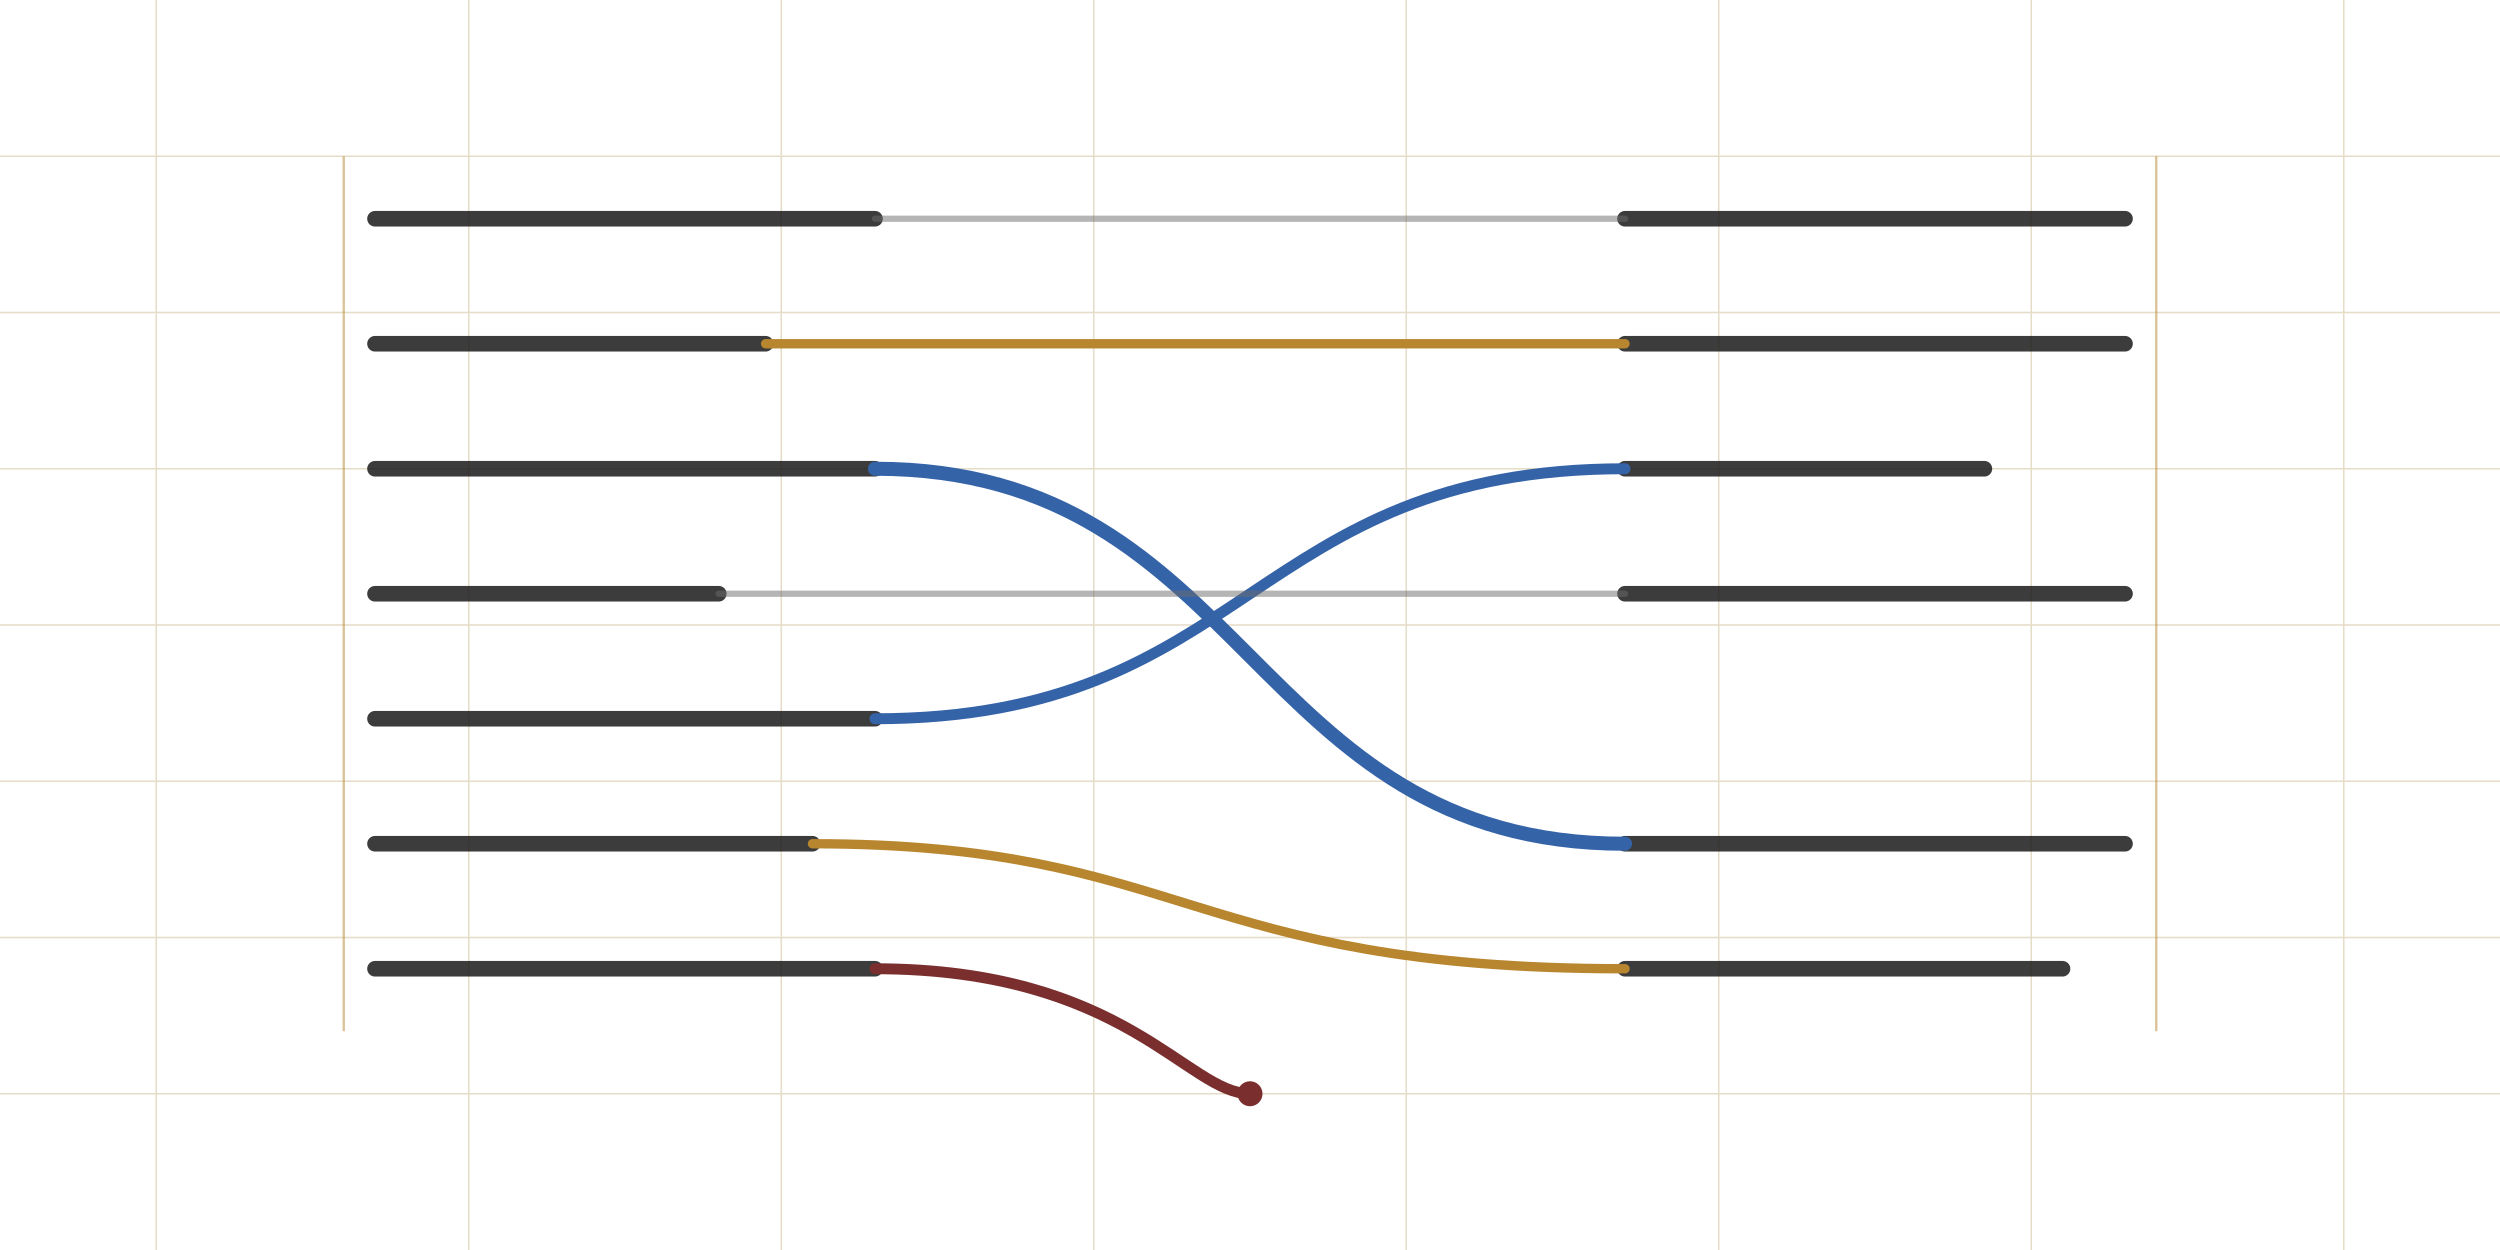
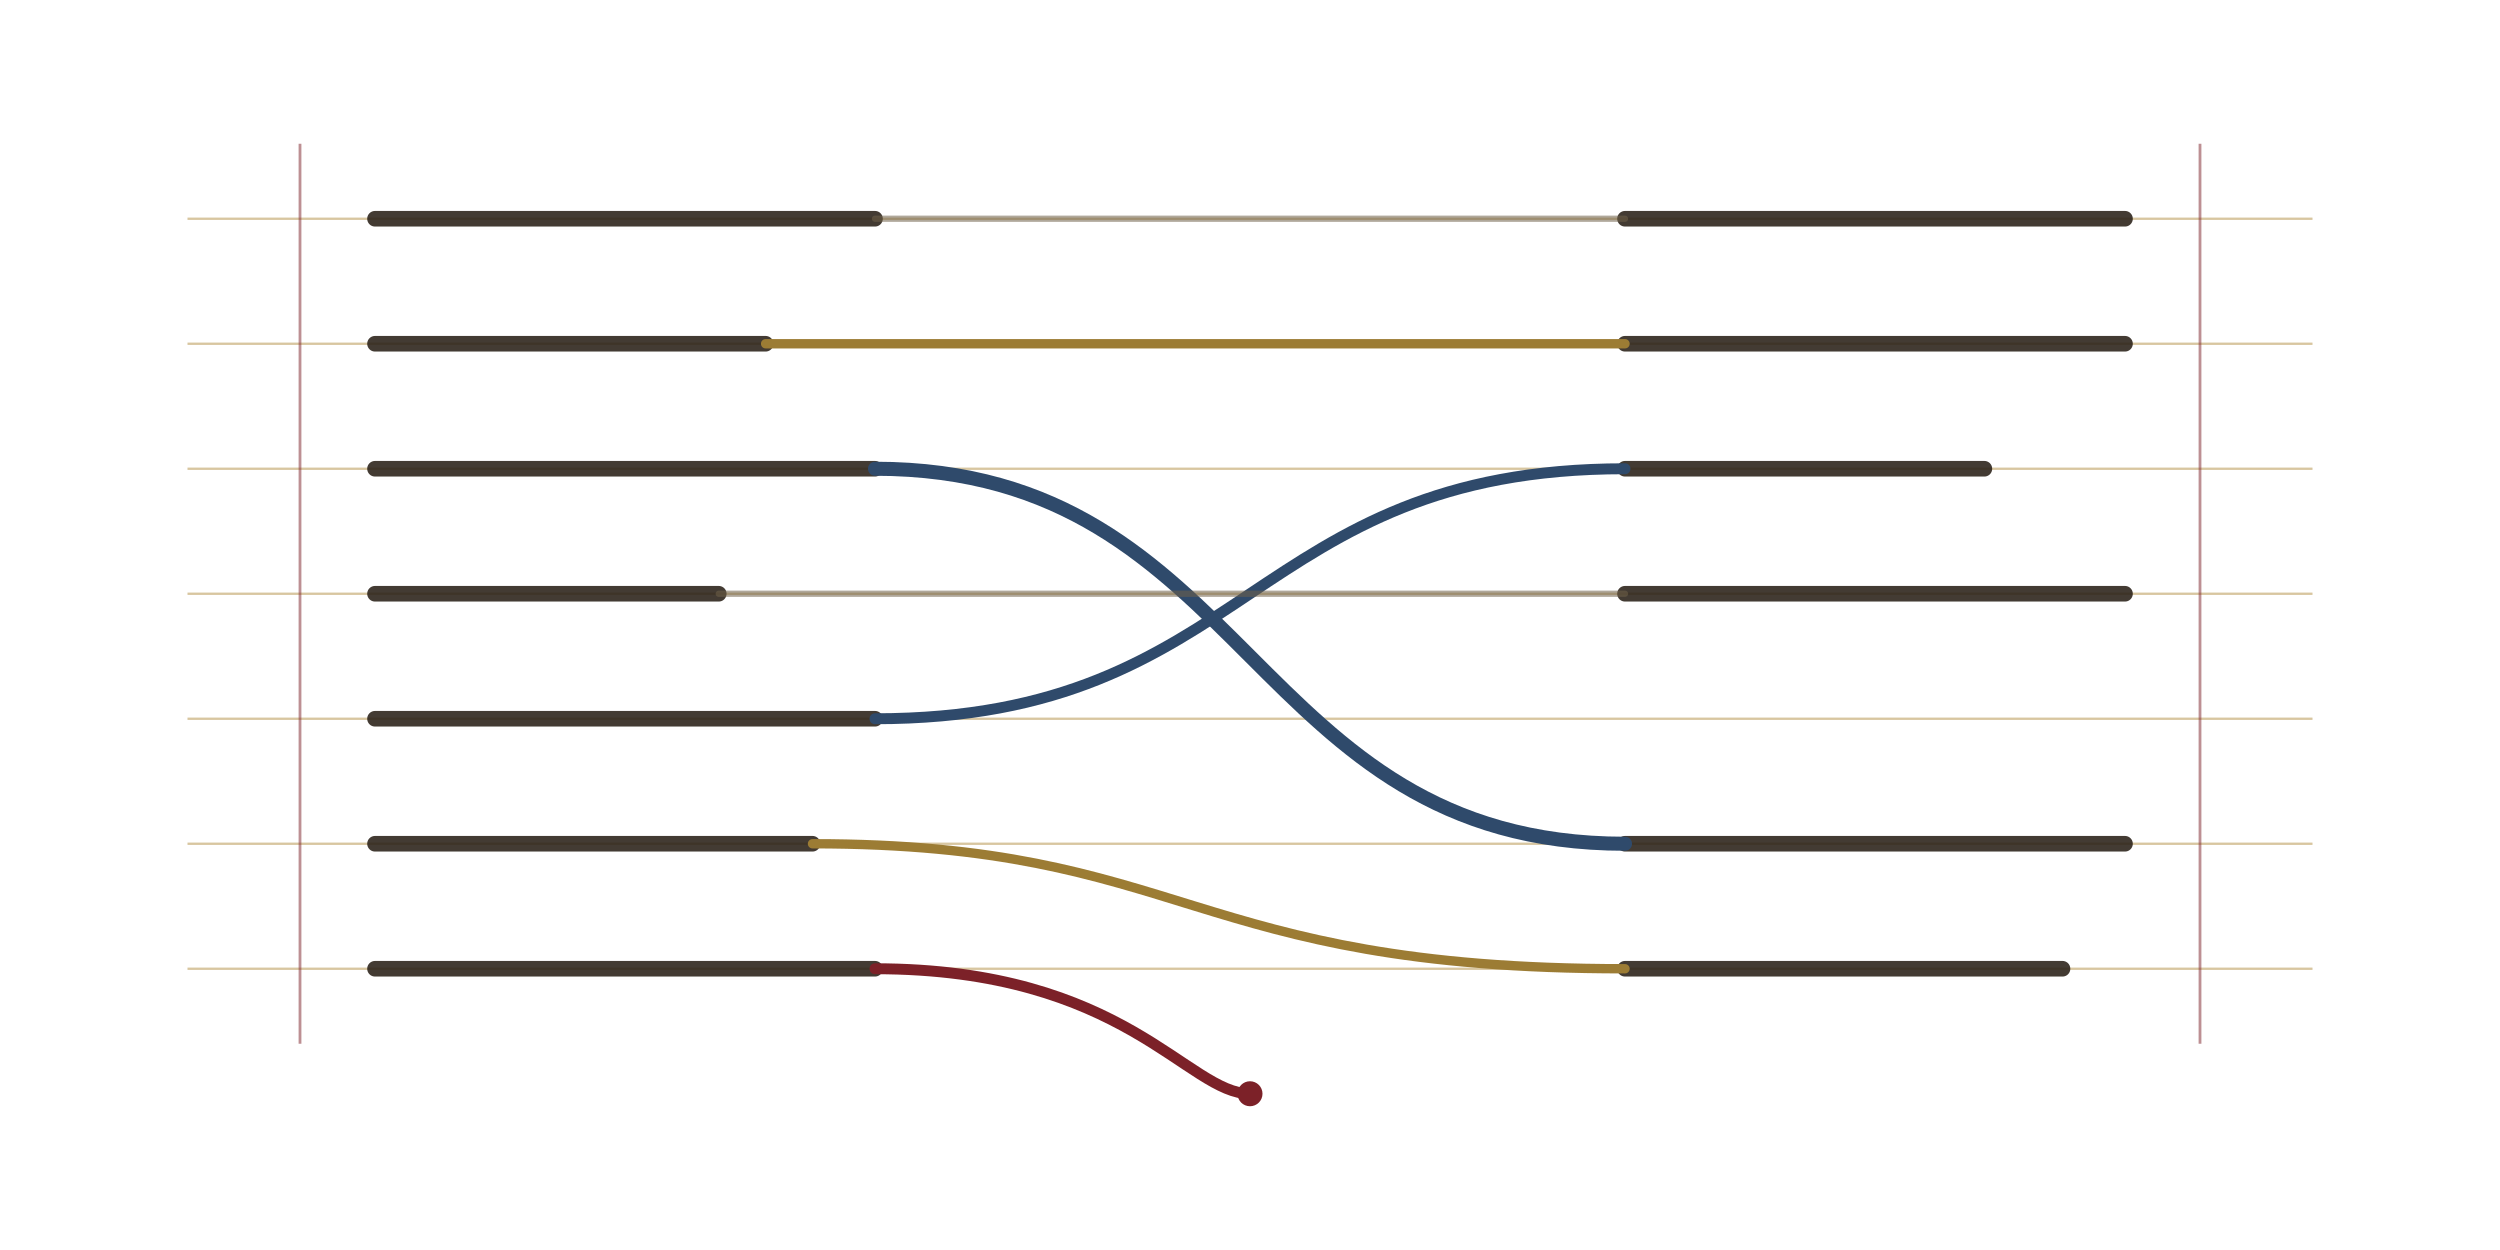
<svg xmlns="http://www.w3.org/2000/svg" viewBox="0 0 800 400" fill="none">
-   <g stroke="#e6ddc9" stroke-width="0.5">
-     <path d="M 0 50 H 800 M 0 100 H 800 M 0 150 H 800 M 0 200 H 800 M 0 250 H 800 M 0 300 H 800 M 0 350 H 800" />
-     <path d="M 50 0 V 400 M 150 0 V 400 M 250 0 V 400 M 350 0 V 400 M 450 0 V 400 M 550 0 V 400 M 650 0 V 400 M 750 0 V 400" />
+   <g stroke="#d8c6a0" stroke-width="0.75">
+     <path d="M 60 70 H 740 M 60 110 H 740 M 60 150 H 740 M 60 190 H 740 M 60 230 H 740 M 60 270 H 740 M 60 310 H 740" />
  </g>
-   <g stroke="#1a1a1a" stroke-width="5" stroke-linecap="round" opacity="0.85">
+   <g stroke="#7c2128" stroke-width="0.9" stroke-opacity="0.5">
+     <line x1="96" y1="46" x2="96" y2="334" />
+     <line x1="704" y1="46" x2="704" y2="334" />
+   </g>
+   <g stroke="#2a2118" stroke-width="5" stroke-linecap="round" opacity="0.88">
    <line x1="120" y1="70" x2="280" y2="70" />
    <line x1="120" y1="110" x2="245" y2="110" />
    <line x1="120" y1="150" x2="280" y2="150" />
    <line x1="120" y1="190" x2="230" y2="190" />
    <line x1="120" y1="230" x2="280" y2="230" />
    <line x1="120" y1="270" x2="260" y2="270" />
    <line x1="120" y1="310" x2="280" y2="310" />
  </g>
-   <g stroke="#1a1a1a" stroke-width="5" stroke-linecap="round" opacity="0.85">
+   <g stroke="#2a2118" stroke-width="5" stroke-linecap="round" opacity="0.88">
    <line x1="520" y1="70" x2="680" y2="70" />
    <line x1="520" y1="110" x2="680" y2="110" />
    <line x1="520" y1="150" x2="635" y2="150" />
    <line x1="520" y1="190" x2="680" y2="190" />
    <line x1="520" y1="270" x2="680" y2="270" />
    <line x1="520" y1="310" x2="660" y2="310" />
  </g>
  <g fill="none" stroke-linecap="round">
-     <path d="M 280 70  C 400 70,  400 70,  520 70" stroke="#6b6b6b" stroke-width="2" opacity="0.5" />
-     <path d="M 245 110 C 400 110, 400 110, 520 110" stroke="#b8862e" stroke-width="3" />
-     <path d="M 280 150 C 400 150, 400 270, 520 270" stroke="#3563a8" stroke-width="4.5" />
-     <path d="M 280 230 C 400 230, 400 150, 520 150" stroke="#3563a8" stroke-width="3.5" />
-     <path d="M 230 190 C 400 190, 400 190, 520 190" stroke="#6b6b6b" stroke-width="2" opacity="0.5" />
-     <path d="M 260 270 C 380 270, 380 310, 520 310" stroke="#b8862e" stroke-width="3" />
-     <path d="M 280 310 C 360 310, 380 350, 400 350" stroke="#7a2e2e" stroke-width="3.5" />
+     <path d="M 280 70  C 400 70,  400 70,  520 70" stroke="#6f6149" stroke-width="2" opacity="0.55" />
+     <path d="M 245 110 C 400 110, 400 110, 520 110" stroke="#9c7c34" stroke-width="3" />
+     <path d="M 280 150 C 400 150, 400 270, 520 270" stroke="#2f4a6b" stroke-width="4.5" />
+     <path d="M 280 230 C 400 230, 400 150, 520 150" stroke="#2f4a6b" stroke-width="3.5" />
+     <path d="M 230 190 C 400 190, 400 190, 520 190" stroke="#6f6149" stroke-width="2" opacity="0.55" />
+     <path d="M 260 270 C 380 270, 380 310, 520 310" stroke="#9c7c34" stroke-width="3" />
+     <path d="M 280 310 C 360 310, 380 350, 400 350" stroke="#7c2128" stroke-width="3.5" />
  </g>
-   <circle cx="400" cy="350" r="4" fill="#7a2e2e" />
-   <g stroke="#b8862e" stroke-width="0.75" stroke-opacity="0.5">
-     <line x1="110" y1="50" x2="110" y2="330" />
-     <line x1="690" y1="50" x2="690" y2="330" />
-   </g>
+   <circle cx="400" cy="350" r="4" fill="#7c2128" />
</svg>
